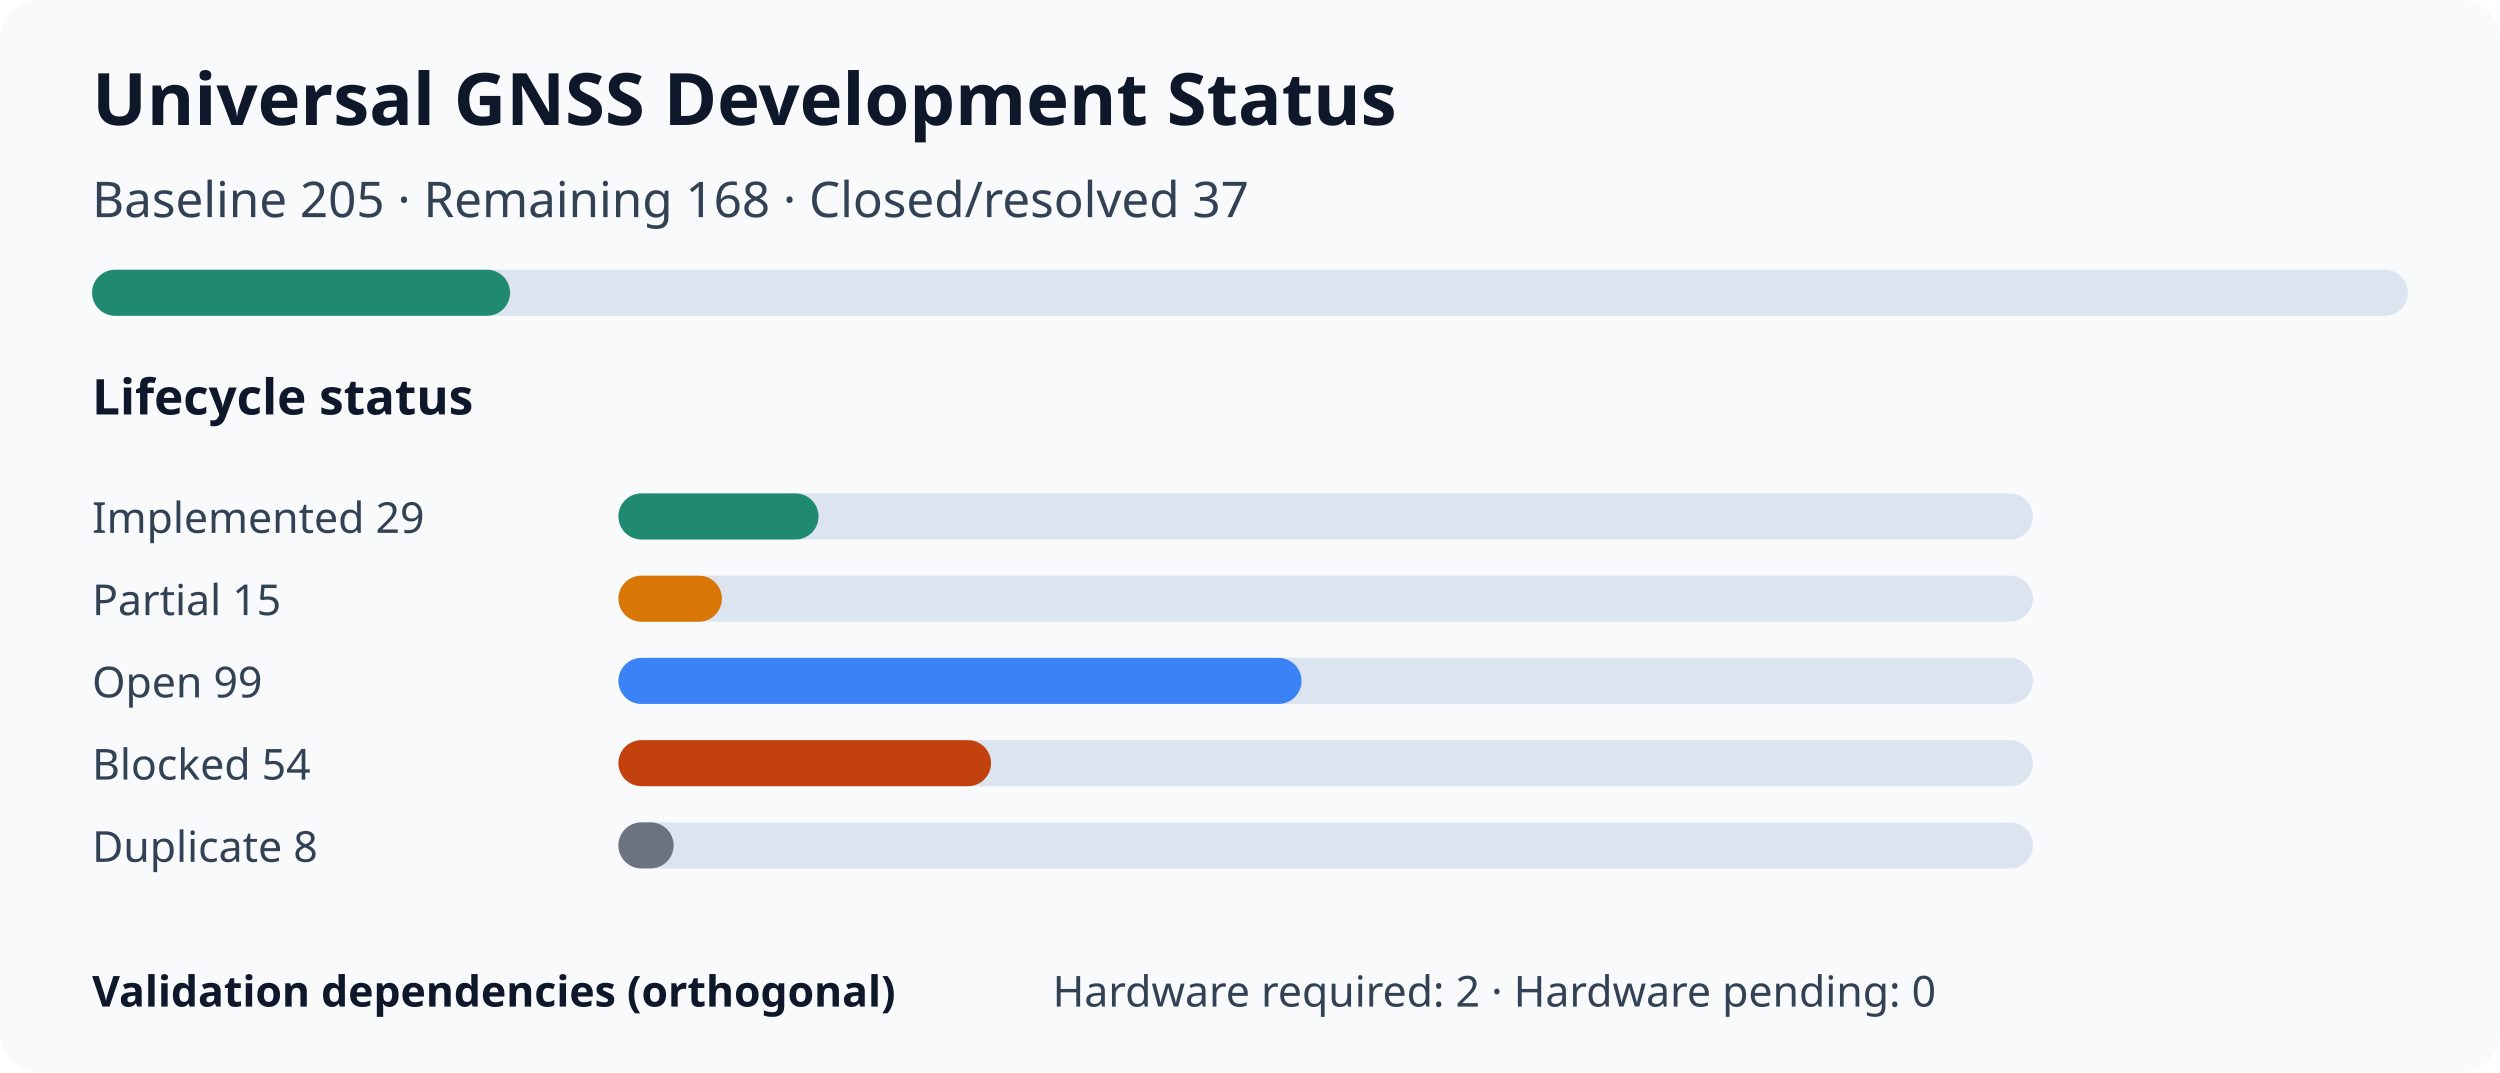
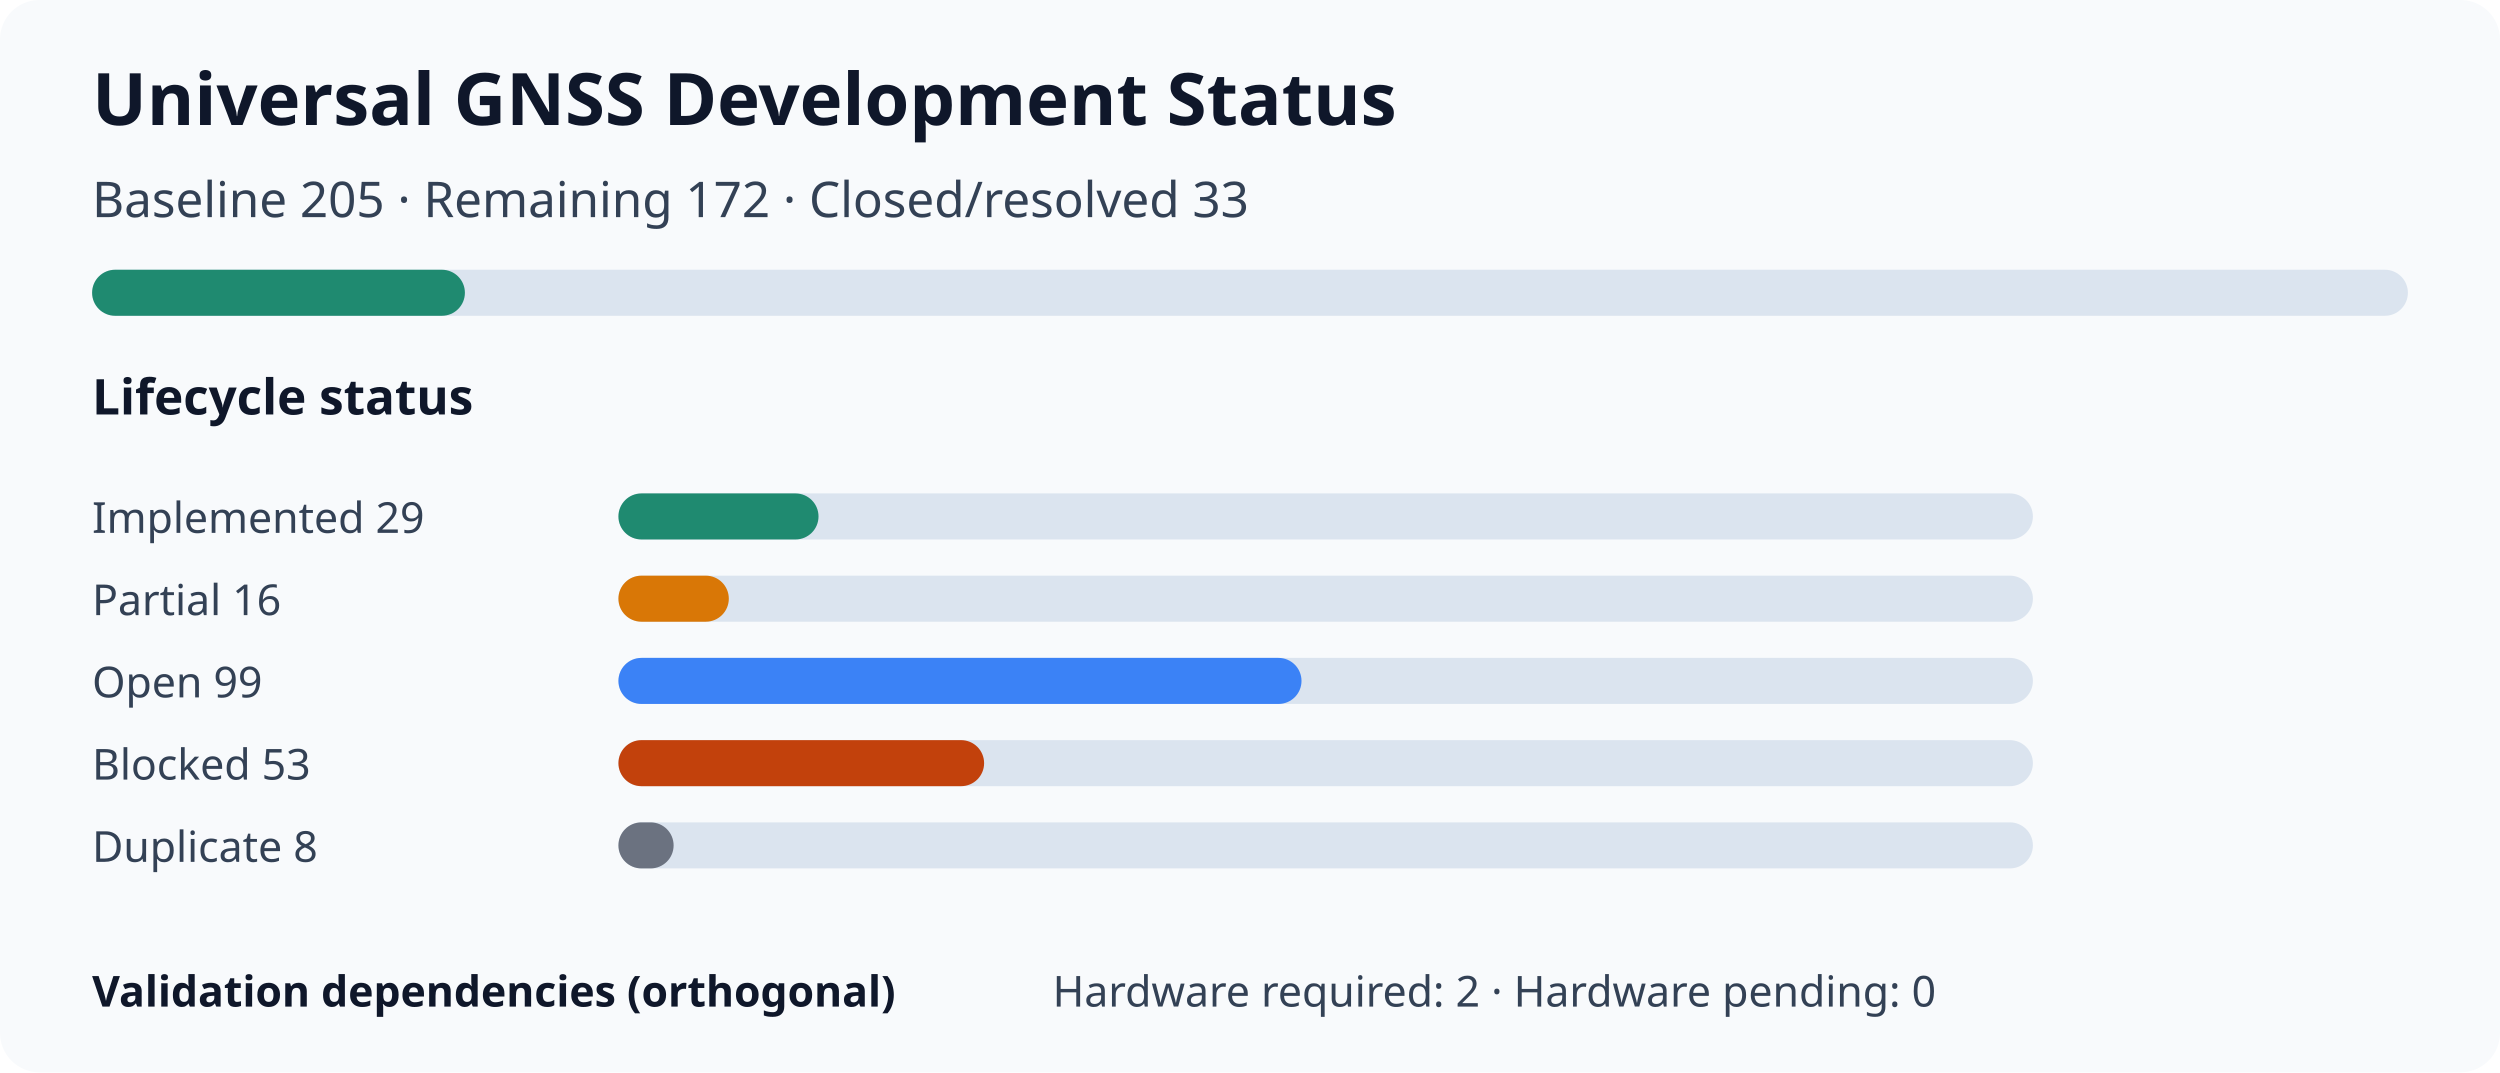
<svg xmlns="http://www.w3.org/2000/svg" viewBox="0 0 760 326" role="img" aria-labelledby="title desc">
  <rect width="760" height="326" fill="#f8fafc" rx="12" />
  <text x="28" y="38" font-family="sans-serif" font-size="22" font-weight="700" fill="#0f172a">Universal GNSS Development Status</text>
-   <text x="28" y="66" font-family="sans-serif" font-size="15" fill="#334155">Baseline 205 · Remaining 168 · Closed/resolved 37</text>
+   <text x="28" y="66" font-family="sans-serif" font-size="15" fill="#334155">Baseline 205 · Remaining 172 · Closed/resolved 33</text>
  <rect x="28" y="82" width="704" height="14" rx="7" fill="#dbe4ef" />
-   <rect x="28" y="82" width="127.06" height="14" rx="7" fill="#1f8a70" />
+   <rect x="28" y="82" width="113.33" height="14" rx="7" fill="#1f8a70" />
  <text x="28" y="126" font-family="sans-serif" font-size="15" font-weight="700" fill="#0f172a">Lifecycle status</text>
  <text x="28" y="162" font-family="sans-serif" font-size="13" fill="#334155">Implemented 29</text>
  <rect x="188" y="150" width="430" height="14" rx="7" fill="#dbe4ef" />
  <rect x="188" y="150" width="60.83" height="14" rx="7" fill="#1f8a70" />
-   <text x="28" y="187" font-family="sans-serif" font-size="13" fill="#334155">Partial 15</text>
+   <text x="28" y="187" font-family="sans-serif" font-size="13" fill="#334155">Partial 16</text>
  <rect x="188" y="175" width="430" height="14" rx="7" fill="#dbe4ef" />
-   <rect x="188" y="175" width="31.46" height="14" rx="7" fill="#d97706" />
+   <rect x="188" y="175" width="33.56" height="14" rx="7" fill="#d97706" />
  <text x="28" y="212" font-family="sans-serif" font-size="13" fill="#334155">Open 99</text>
  <rect x="188" y="200" width="430" height="14" rx="7" fill="#dbe4ef" />
  <rect x="188" y="200" width="207.66" height="14" rx="7" fill="#3b82f6" />
-   <text x="28" y="237" font-family="sans-serif" font-size="13" fill="#334155">Blocked 54</text>
+   <text x="28" y="237" font-family="sans-serif" font-size="13" fill="#334155">Blocked 53</text>
  <rect x="188" y="225" width="430" height="14" rx="7" fill="#dbe4ef" />
-   <rect x="188" y="225" width="113.27" height="14" rx="7" fill="#c2410c" />
+   <rect x="188" y="225" width="111.17" height="14" rx="7" fill="#c2410c" />
  <text x="28" y="262" font-family="sans-serif" font-size="13" fill="#334155">Duplicate 8</text>
  <rect x="188" y="250" width="430" height="14" rx="7" fill="#dbe4ef" />
  <rect x="188" y="250" width="16.78" height="14" rx="7" fill="#6b7280" />
  <text x="28" y="306" font-family="sans-serif" font-size="13" font-weight="700" fill="#0f172a">Validation dependencies (orthogonal)</text>
  <text x="320" y="306" font-family="sans-serif" font-size="13" fill="#334155">Hardware required: 2 · Hardware pending: 0</text>
</svg>
